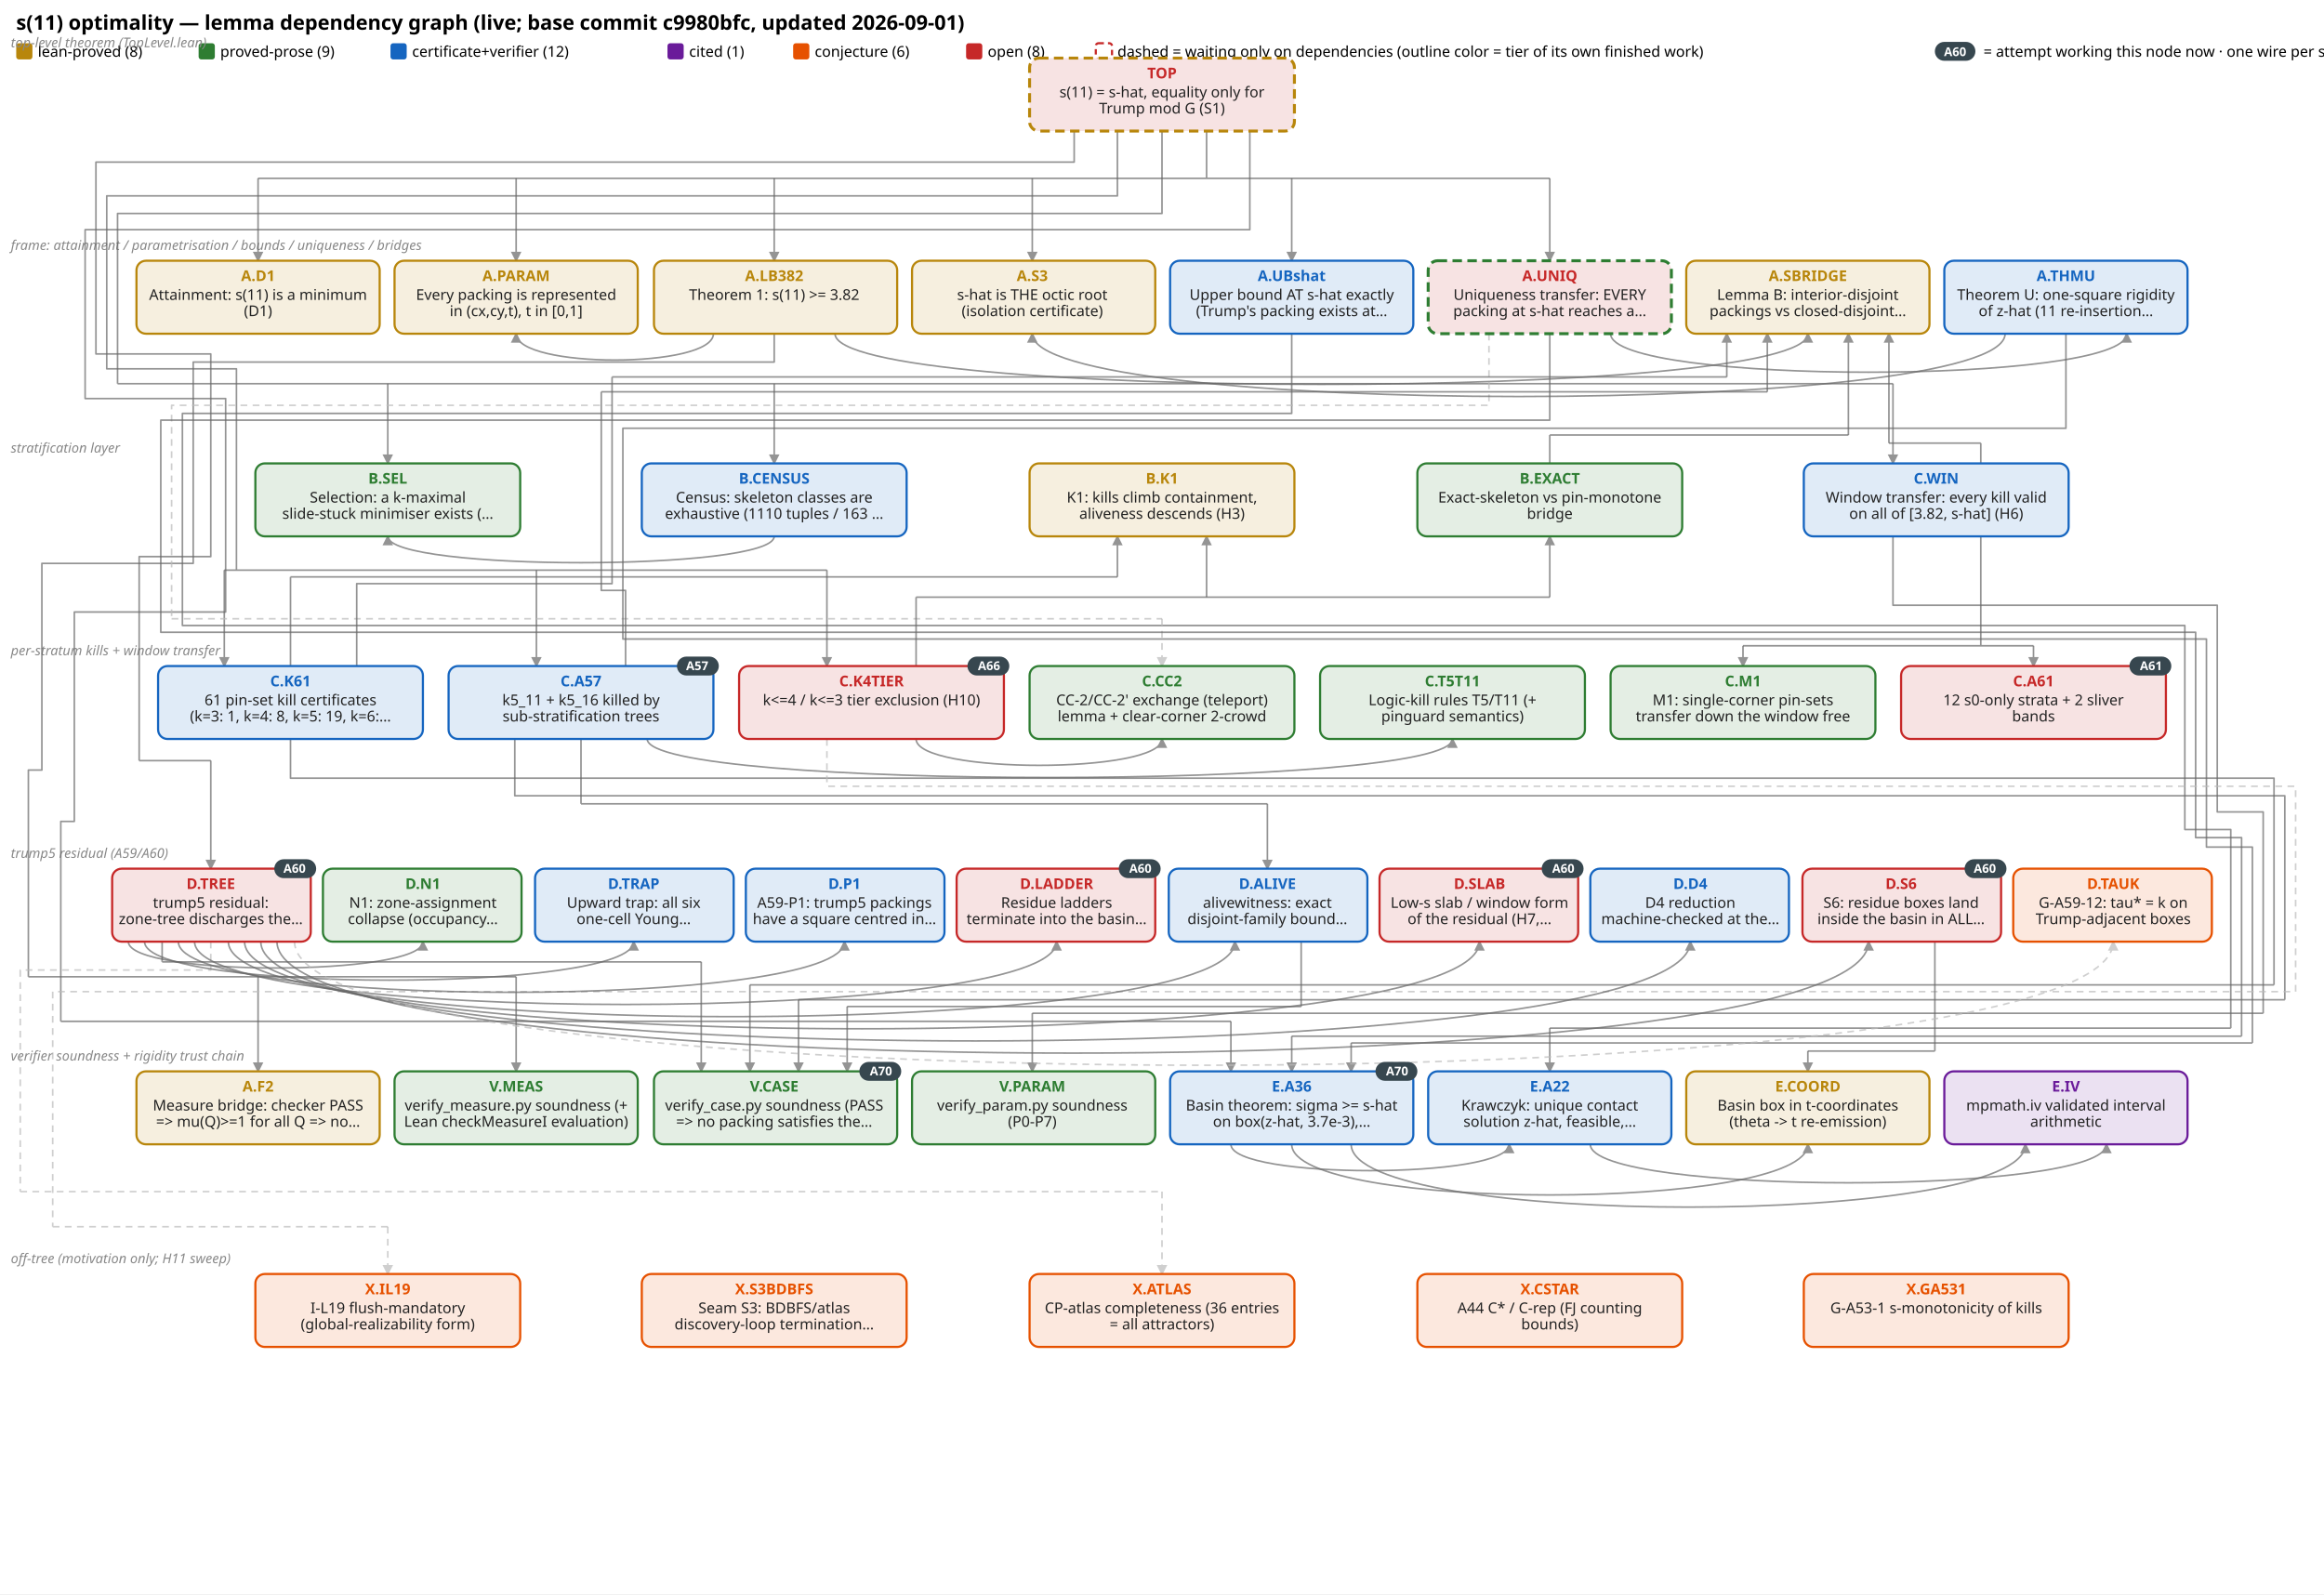
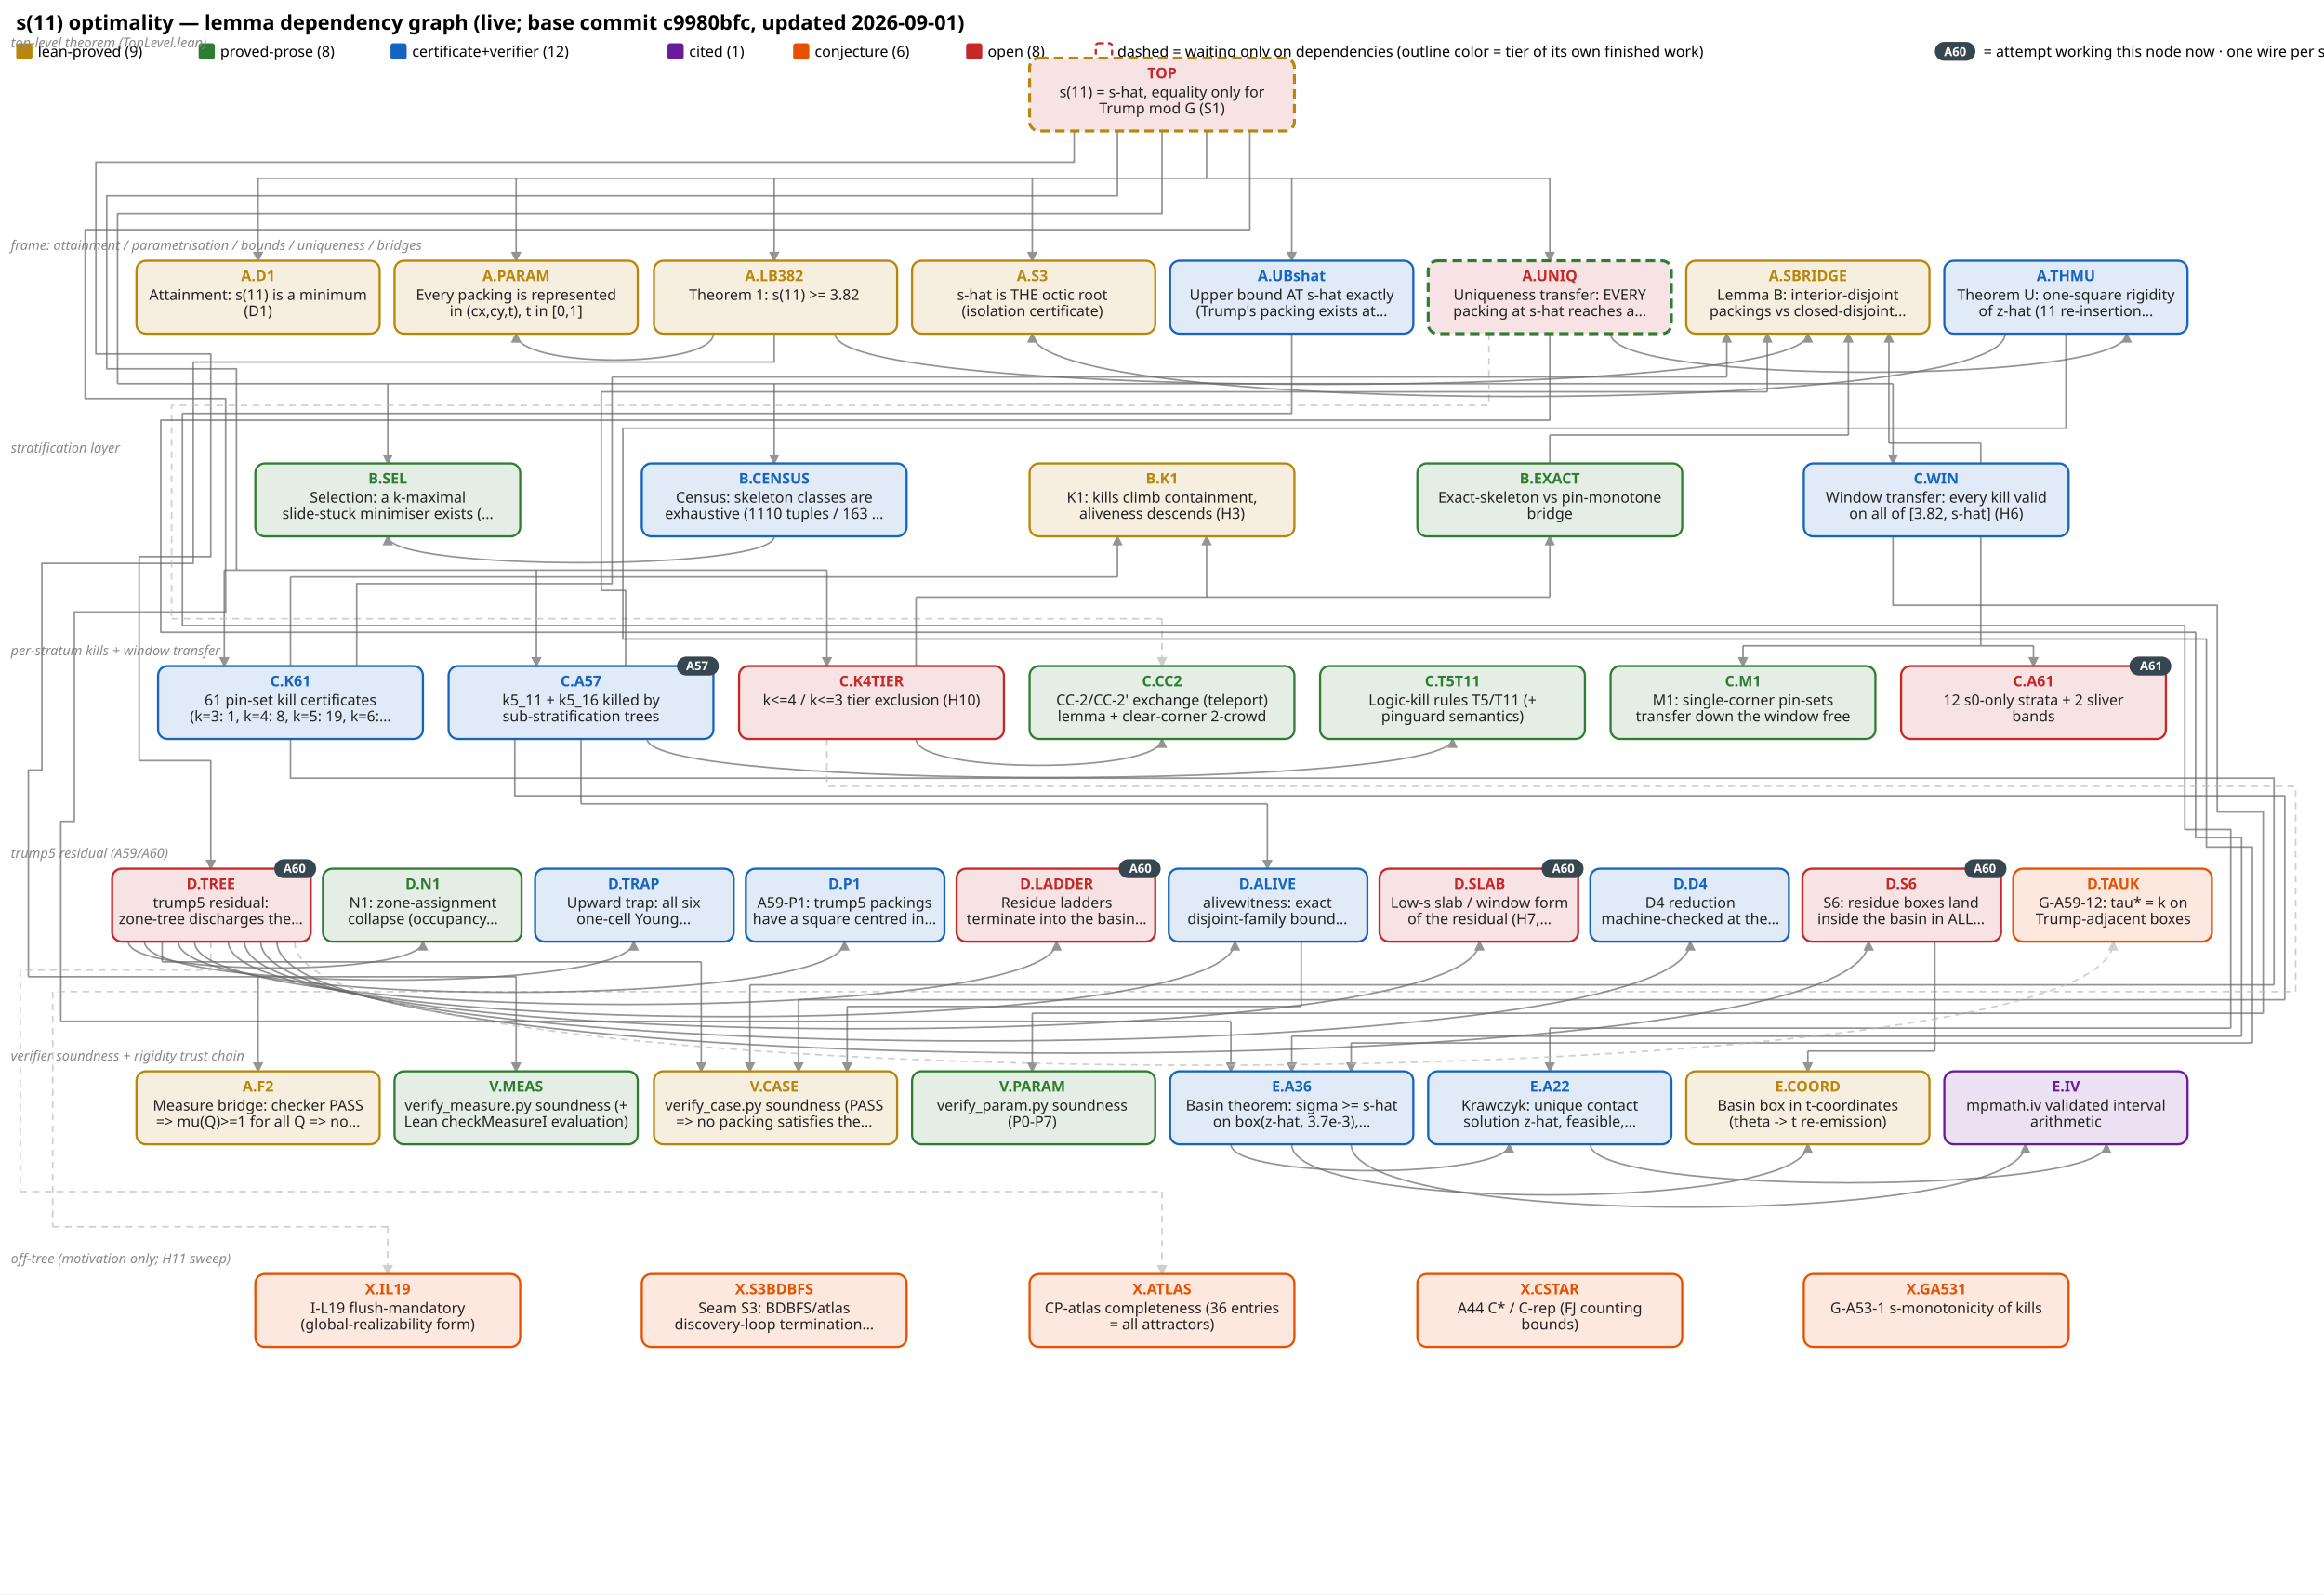
<svg xmlns="http://www.w3.org/2000/svg" width="1720" height="1180" font-family="Segoe UI, sans-serif" font-size="11">
  <defs>
    <marker id="arr" viewBox="0 0 10 10" refX="8.5" refY="5" markerWidth="6.5" markerHeight="6.5" orient="auto-start-reverse">
      <path d="M0,0 L10,5 L0,10 z" fill="#666" />
    </marker>
    <marker id="arrm" viewBox="0 0 10 10" refX="8.5" refY="5" markerWidth="6.5" markerHeight="6.5" orient="auto-start-reverse">
      <path d="M0,0 L10,5 L0,10 z" fill="#bbb" />
    </marker>
  </defs>
  <rect width="1720" height="1180" fill="white" />
  <text x="12" y="22" font-size="15" font-weight="bold">s(11) optimality — lemma dependency graph (live; base commit c9980bfc, updated 2026-09-01)</text>
  <rect x="12" y="32" width="12" height="12" fill="#b8860b" rx="2" />
-   <text x="28" y="42">lean-proved (8)</text>
+   <text x="28" y="42">lean-proved (9)</text>
  <rect x="147" y="32" width="12" height="12" fill="#2e7d32" rx="2" />
-   <text x="163" y="42">proved-prose (9)</text>
+   <text x="163" y="42">proved-prose (8)</text>
  <rect x="289" y="32" width="12" height="12" fill="#1565c0" rx="2" />
  <text x="305" y="42">certificate+verifier (12)</text>
  <rect x="494" y="32" width="12" height="12" fill="#6a1b9a" rx="2" />
  <text x="510" y="42">cited (1)</text>
  <rect x="587" y="32" width="12" height="12" fill="#e65100" rx="2" />
  <text x="603" y="42">conjecture (6)</text>
  <rect x="715" y="32" width="12" height="12" fill="#c62828" rx="2" />
  <text x="731" y="42">open (8)</text>
  <rect x="811" y="32" width="12" height="12" fill="none" stroke="#c62828" stroke-width="1.6" stroke-dasharray="4,3" rx="2" />
  <text x="827" y="42">dashed = waiting only on dependencies (outline color = tier of its own finished work)</text>
  <rect x="1432" y="31" width="30" height="14" rx="7" fill="#37474f" />
  <text x="1447" y="41.5" text-anchor="middle" fill="white" font-size="9" font-weight="bold">A60</text>
  <text x="1468" y="42">= attempt working this node now · one wire per source→row · hover for details</text>
  <text x="8" y="35.0" font-size="10" fill="#888" font-style="italic">top-level theorem (TopLevel.lean)</text>
  <text x="8" y="185.0" font-size="10" fill="#888" font-style="italic">frame: attainment / parametrisation / bounds / uniqueness / bridges</text>
  <text x="8" y="335.0" font-size="10" fill="#888" font-style="italic">stratification layer</text>
  <text x="8" y="485.0" font-size="10" fill="#888" font-style="italic">per-stratum kills + window transfer</text>
  <text x="8" y="635.0" font-size="10" fill="#888" font-style="italic">trump5 residual (A59/A60)</text>
  <text x="8" y="785.0" font-size="10" fill="#888" font-style="italic">verifier soundness + rigidity trust chain</text>
  <text x="8" y="935.0" font-size="10" fill="#888" font-style="italic">off-tree (motivation only; H11 sweep)</text>
  <g>
    <path d="M 893 97 L 893 132 M 191 132 L 1147 132" fill="none" stroke="#666" stroke-width="1.2" opacity="0.7" stroke-linejoin="round" />
    <path d="M 191 132 L 191 193" fill="none" stroke="#666" stroke-width="1.2" opacity="0.7" marker-end="url(#arr)" />
    <path d="M 382 132 L 382 193" fill="none" stroke="#666" stroke-width="1.2" opacity="0.7" marker-end="url(#arr)" />
    <path d="M 573 132 L 573 193" fill="none" stroke="#666" stroke-width="1.2" opacity="0.7" marker-end="url(#arr)" />
    <path d="M 764 132 L 764 193" fill="none" stroke="#666" stroke-width="1.2" opacity="0.7" marker-end="url(#arr)" />
    <path d="M 956 132 L 956 193" fill="none" stroke="#666" stroke-width="1.2" opacity="0.7" marker-end="url(#arr)" />
    <path d="M 1147 132 L 1147 193" fill="none" stroke="#666" stroke-width="1.2" opacity="0.7" marker-end="url(#arr)" />
  </g>
  <g>
    <path d="M 860 97 L 860 158 L 87 158 L 87 284 M 87 284 L 1401 284" fill="none" stroke="#666" stroke-width="1.2" opacity="0.7" stroke-linejoin="round" />
    <path d="M 287 284 L 287 343" fill="none" stroke="#666" stroke-width="1.2" opacity="0.7" marker-end="url(#arr)" />
    <path d="M 573 284 L 573 343" fill="none" stroke="#666" stroke-width="1.2" opacity="0.7" marker-end="url(#arr)" />
    <path d="M 1401 284 L 1401 343" fill="none" stroke="#666" stroke-width="1.2" opacity="0.7" marker-end="url(#arr)" />
  </g>
  <g>
    <path d="M 827 97 L 827 145 L 79 145 L 79 273 L 175 273 L 175 422 M 166 422 L 612 422" fill="none" stroke="#666" stroke-width="1.2" opacity="0.7" stroke-linejoin="round" />
    <path d="M 166 422 L 166 493" fill="none" stroke="#666" stroke-width="1.2" opacity="0.7" marker-end="url(#arr)" />
    <path d="M 397 422 L 397 493" fill="none" stroke="#666" stroke-width="1.2" opacity="0.7" marker-end="url(#arr)" />
    <path d="M 612 422 L 612 493" fill="none" stroke="#666" stroke-width="1.2" opacity="0.7" marker-end="url(#arr)" />
  </g>
  <g>
    <path d="M 795 97 L 795 120 L 71 120 L 71 262 L 156 262 L 156 412 L 103 412 L 103 563 M 103 563 L 156 563" fill="none" stroke="#666" stroke-width="1.2" opacity="0.7" stroke-linejoin="round" />
    <path d="M 156 563 L 156 643" fill="none" stroke="#666" stroke-width="1.2" opacity="0.7" marker-end="url(#arr)" />
  </g>
  <g>
    <path d="M 925 97 L 925 170 L 63 170 L 63 295 L 167 295 L 167 453 L 55 453 L 55 608 L 45 608 L 45 756 M 45 756 L 911 756" fill="none" stroke="#666" stroke-width="1.2" opacity="0.7" stroke-linejoin="round" />
    <path d="M 911 756 L 911 793" fill="none" stroke="#666" stroke-width="1.2" opacity="0.7" marker-end="url(#arr)" />
  </g>
  <g>
    <path d="M 573 247 L 573 268 L 143 268 L 143 417 L 31 417 L 31 570 L 21 570 L 21 723 M 21 723 L 382 723" fill="none" stroke="#666" stroke-width="1.2" opacity="0.7" stroke-linejoin="round" />
    <path d="M 191 723 L 191 793" fill="none" stroke="#666" stroke-width="1.2" opacity="0.7" marker-end="url(#arr)" />
    <path d="M 382 723 L 382 793" fill="none" stroke="#666" stroke-width="1.2" opacity="0.7" marker-end="url(#arr)" />
  </g>
  <g>
    <path d="M 956 247 L 956 306 L 135 306 L 135 463 L 1617 463 L 1617 614 L 1651 614 L 1651 761 M 1147 761 L 1651 761" fill="none" stroke="#666" stroke-width="1.2" opacity="0.7" stroke-linejoin="round" />
    <path d="M 1147 761 L 1147 793" fill="none" stroke="#666" stroke-width="1.2" opacity="0.7" marker-end="url(#arr)" />
  </g>
  <g>
    <path d="M 1102 247 L 1102 300 L 127 300 L 127 458 M 127 458 L 860 458" fill="none" stroke="#bbb" stroke-width="1.2" stroke-dasharray="5,4" opacity="0.7" stroke-linejoin="round" />
    <path d="M 860 458 L 860 493" fill="none" stroke="#bbb" stroke-width="1.2" stroke-dasharray="5,4" opacity="0.7" marker-end="url(#arrm)" />
  </g>
  <g>
    <path d="M 1147 247 L 1147 311 L 119 311 L 119 468 L 1625 468 L 1625 620 L 1659 620 L 1659 767 M 956 767 L 1659 767" fill="none" stroke="#666" stroke-width="1.2" opacity="0.7" stroke-linejoin="round" />
    <path d="M 956 767 L 956 793" fill="none" stroke="#666" stroke-width="1.2" opacity="0.7" marker-end="url(#arr)" />
  </g>
  <g>
    <path d="M 1529 247 L 1529 317 L 461 317 L 461 473 L 1633 473 L 1633 627 L 1667 627 L 1667 772 M 1000 772 L 1667 772" fill="none" stroke="#666" stroke-width="1.2" opacity="0.7" stroke-linejoin="round" />
    <path d="M 1000 772 L 1000 793" fill="none" stroke="#666" stroke-width="1.2" opacity="0.7" marker-end="url(#arr)" />
  </g>
  <g>
    <path d="M 1147 343 L 1147 322 M 1147 322 L 1368 322" fill="none" stroke="#666" stroke-width="1.2" opacity="0.7" stroke-linejoin="round" />
    <path d="M 1368 322 L 1368 247" fill="none" stroke="#666" stroke-width="1.2" opacity="0.7" marker-end="url(#arr)" />
  </g>
  <g>
    <path d="M 1466 397 L 1466 478 M 1290 478 L 1505 478" fill="none" stroke="#666" stroke-width="1.2" opacity="0.7" stroke-linejoin="round" />
    <path d="M 1290 478 L 1290 493" fill="none" stroke="#666" stroke-width="1.2" opacity="0.7" marker-end="url(#arr)" />
    <path d="M 1505 478 L 1505 493" fill="none" stroke="#666" stroke-width="1.2" opacity="0.7" marker-end="url(#arr)" />
  </g>
  <g>
    <path d="M 1401 397 L 1401 448 L 1641 448 L 1641 601 L 1675 601 L 1675 750 M 764 750 L 1675 750" fill="none" stroke="#666" stroke-width="1.2" opacity="0.7" stroke-linejoin="round" />
    <path d="M 764 750 L 764 793" fill="none" stroke="#666" stroke-width="1.2" opacity="0.7" marker-end="url(#arr)" />
  </g>
  <g>
    <path d="M 1466 343 L 1466 328 M 1398 328 L 1466 328" fill="none" stroke="#666" stroke-width="1.2" opacity="0.7" stroke-linejoin="round" />
    <path d="M 1398 328 L 1398 247" fill="none" stroke="#666" stroke-width="1.2" opacity="0.7" marker-end="url(#arr)" />
  </g>
  <g>
    <path d="M 215 547 L 215 576 L 1683 576 L 1683 729 M 555 729 L 1683 729" fill="none" stroke="#666" stroke-width="1.2" opacity="0.7" stroke-linejoin="round" />
    <path d="M 555 729 L 555 793" fill="none" stroke="#666" stroke-width="1.2" opacity="0.7" marker-end="url(#arr)" />
  </g>
  <g>
    <path d="M 215 493 L 215 427 M 215 427 L 827 427" fill="none" stroke="#666" stroke-width="1.2" opacity="0.7" stroke-linejoin="round" />
    <path d="M 827 427 L 827 397" fill="none" stroke="#666" stroke-width="1.2" opacity="0.7" marker-end="url(#arr)" />
  </g>
  <g>
    <path d="M 264 493 L 264 432 L 453 432 L 453 279 M 453 279 L 1278 279" fill="none" stroke="#666" stroke-width="1.2" opacity="0.7" stroke-linejoin="round" />
    <path d="M 1278 279 L 1278 247" fill="none" stroke="#666" stroke-width="1.2" opacity="0.7" marker-end="url(#arr)" />
  </g>
  <g>
    <path d="M 381 547 L 381 589 L 1691 589 L 1691 740 M 591 740 L 1691 740" fill="none" stroke="#666" stroke-width="1.2" opacity="0.7" stroke-linejoin="round" />
    <path d="M 591 740 L 591 793" fill="none" stroke="#666" stroke-width="1.2" opacity="0.7" marker-end="url(#arr)" />
  </g>
  <g>
    <path d="M 430 547 L 430 595 M 430 595 L 938 595" fill="none" stroke="#666" stroke-width="1.2" opacity="0.7" stroke-linejoin="round" />
    <path d="M 938 595 L 938 643" fill="none" stroke="#666" stroke-width="1.2" opacity="0.7" marker-end="url(#arr)" />
  </g>
  <g>
    <path d="M 463 493 L 463 437 L 445 437 L 445 290 M 445 290 L 1308 290" fill="none" stroke="#666" stroke-width="1.2" opacity="0.7" stroke-linejoin="round" />
    <path d="M 1308 290 L 1308 247" fill="none" stroke="#666" stroke-width="1.2" opacity="0.7" marker-end="url(#arr)" />
  </g>
  <g>
    <path d="M 678 493 L 678 442 M 678 442 L 1147 442" fill="none" stroke="#666" stroke-width="1.2" opacity="0.7" stroke-linejoin="round" />
    <path d="M 893 442 L 893 397" fill="none" stroke="#666" stroke-width="1.2" opacity="0.7" marker-end="url(#arr)" />
    <path d="M 1147 442 L 1147 397" fill="none" stroke="#666" stroke-width="1.2" opacity="0.7" marker-end="url(#arr)" />
  </g>
  <g>
    <path d="M 612 547 L 612 582 L 1699 582 L 1699 734 L 39 734 L 39 908 M 39 908 L 287 908" fill="none" stroke="#bbb" stroke-width="1.2" stroke-dasharray="5,4" opacity="0.7" stroke-linejoin="round" />
    <path d="M 287 908 L 287 943" fill="none" stroke="#bbb" stroke-width="1.2" stroke-dasharray="5,4" opacity="0.7" marker-end="url(#arrm)" />
  </g>
  <g>
    <path d="M 120 697 L 120 712 M 120 712 L 519 712" fill="none" stroke="#666" stroke-width="1.2" opacity="0.7" stroke-linejoin="round" />
    <path d="M 519 712 L 519 793" fill="none" stroke="#666" stroke-width="1.2" opacity="0.7" marker-end="url(#arr)" />
  </g>
  <g>
    <path d="M 156 697 L 156 718 L 15 718 L 15 882 M 15 882 L 860 882" fill="none" stroke="#bbb" stroke-width="1.2" stroke-dasharray="5,4" opacity="0.7" stroke-linejoin="round" />
    <path d="M 860 882 L 860 943" fill="none" stroke="#bbb" stroke-width="1.2" stroke-dasharray="5,4" opacity="0.7" marker-end="url(#arrm)" />
  </g>
  <g>
    <path d="M 963 697 L 963 745 M 627 745 L 963 745" fill="none" stroke="#666" stroke-width="1.2" opacity="0.7" stroke-linejoin="round" />
    <path d="M 627 745 L 627 793" fill="none" stroke="#666" stroke-width="1.2" opacity="0.7" marker-end="url(#arr)" />
  </g>
  <g>
    <path d="M 1432 697 L 1432 778 M 1338 778 L 1432 778" fill="none" stroke="#666" stroke-width="1.2" opacity="0.7" stroke-linejoin="round" />
    <path d="M 1338 778 L 1338 793" fill="none" stroke="#666" stroke-width="1.2" opacity="0.7" marker-end="url(#arr)" />
  </g>
  <g>
    <path d="M 528 247 C 528 273 382 273 382 247" fill="none" stroke="#666" stroke-width="1.2" opacity="0.7" marker-end="url(#arr)" />
  </g>
  <g>
    <path d="M 573 397 C 573 423 287 423 287 397" fill="none" stroke="#666" stroke-width="1.2" opacity="0.7" marker-end="url(#arr)" />
  </g>
  <g>
    <path d="M 479 547 C 479 585 1075 585 1075 547" fill="none" stroke="#666" stroke-width="1.2" opacity="0.7" marker-end="url(#arr)" />
  </g>
  <g>
    <path d="M 678 547 C 678 573 860 573 860 547" fill="none" stroke="#666" stroke-width="1.2" opacity="0.7" marker-end="url(#arr)" />
  </g>
  <g>
    <path d="M 95 697 C 95 723 313 723 313 697" fill="none" stroke="#666" stroke-width="1.2" opacity="0.7" marker-end="url(#arr)" />
  </g>
  <g>
    <path d="M 107 697 C 107 735 469 735 469 697" fill="none" stroke="#666" stroke-width="1.2" opacity="0.7" marker-end="url(#arr)" />
  </g>
  <g>
    <path d="M 132 697 C 132 747 625 747 625 697" fill="none" stroke="#666" stroke-width="1.2" opacity="0.7" marker-end="url(#arr)" />
  </g>
  <g>
    <path d="M 144 697 C 144 759 782 759 782 697" fill="none" stroke="#666" stroke-width="1.2" opacity="0.7" marker-end="url(#arr)" />
  </g>
  <g>
    <path d="M 169 697 C 169 771 914 771 914 697" fill="none" stroke="#666" stroke-width="1.2" opacity="0.7" marker-end="url(#arr)" />
  </g>
  <g>
    <path d="M 181 697 C 181 783 1095 783 1095 697" fill="none" stroke="#666" stroke-width="1.2" opacity="0.7" marker-end="url(#arr)" />
  </g>
  <g>
    <path d="M 193 697 C 193 795 1251 795 1251 697" fill="none" stroke="#666" stroke-width="1.2" opacity="0.7" marker-end="url(#arr)" />
  </g>
  <g>
    <path d="M 205 697 C 205 807 1383 807 1383 697" fill="none" stroke="#666" stroke-width="1.2" opacity="0.7" marker-end="url(#arr)" />
  </g>
  <g>
    <path d="M 218 697 C 218 819 1564 819 1564 697" fill="none" stroke="#bbb" stroke-width="1.2" stroke-dasharray="5,4" opacity="0.7" marker-end="url(#arrm)" />
  </g>
  <g>
    <path d="M 911 847 C 911 873 1117 873 1117 847" fill="none" stroke="#666" stroke-width="1.2" opacity="0.7" marker-end="url(#arr)" />
  </g>
  <g>
    <path d="M 1000 847 C 1000 909 1499 909 1499 847" fill="none" stroke="#666" stroke-width="1.2" opacity="0.7" marker-end="url(#arr)" />
  </g>
  <g>
    <path d="M 956 847 C 956 897 1338 897 1338 847" fill="none" stroke="#666" stroke-width="1.2" opacity="0.7" marker-end="url(#arr)" />
  </g>
  <g>
    <path d="M 1177 847 C 1177 885 1559 885 1559 847" fill="none" stroke="#666" stroke-width="1.2" opacity="0.7" marker-end="url(#arr)" />
  </g>
  <g>
    <path d="M 618 247 C 618 297 1338 297 1338 247" fill="none" stroke="#666" stroke-width="1.2" opacity="0.7" marker-end="url(#arr)" />
  </g>
  <g>
    <path d="M 1192 247 C 1192 285 1574 285 1574 247" fill="none" stroke="#666" stroke-width="1.2" opacity="0.7" marker-end="url(#arr)" />
  </g>
  <g>
    <path d="M 1484 247 C 1484 309 764 309 764 247" fill="none" stroke="#666" stroke-width="1.2" opacity="0.7" marker-end="url(#arr)" />
  </g>
  <g>
    <rect x="762" y="43" width="196" height="54" rx="7" fill="white" />
    <rect x="762" y="43" width="196" height="54" rx="7" fill="#c62828" fill-opacity="0.13" stroke="#b8860b" stroke-width="2.2" stroke-dasharray="7,4" />
    <text x="860" y="58" text-anchor="middle" font-weight="bold" fill="#c62828">TOP</text>
    <text x="860" y="72" text-anchor="middle" fill="#222">s(11) = s-hat, equality only for</text>
    <text x="860" y="84" text-anchor="middle" fill="#222">Trump mod G (S1)</text>
  </g>
  <g>
    <rect x="101" y="193" width="180" height="54" rx="7" fill="white" />
    <rect x="101" y="193" width="180" height="54" rx="7" fill="#b8860b" fill-opacity="0.13" stroke="#b8860b" stroke-width="1.6" />
    <text x="191" y="208" text-anchor="middle" font-weight="bold" fill="#b8860b">A.D1</text>
    <text x="191" y="222" text-anchor="middle" fill="#222">Attainment: s(11) is a minimum</text>
    <text x="191" y="234" text-anchor="middle" fill="#222">(D1)</text>
  </g>
  <g>
    <rect x="292" y="193" width="180" height="54" rx="7" fill="white" />
    <rect x="292" y="193" width="180" height="54" rx="7" fill="#b8860b" fill-opacity="0.13" stroke="#b8860b" stroke-width="1.6" />
    <text x="382" y="208" text-anchor="middle" font-weight="bold" fill="#b8860b">A.PARAM</text>
    <text x="382" y="222" text-anchor="middle" fill="#222">Every packing is represented</text>
    <text x="382" y="234" text-anchor="middle" fill="#222">in (cx,cy,t), t in [0,1]</text>
  </g>
  <g>
    <rect x="484" y="193" width="180" height="54" rx="7" fill="white" />
    <rect x="484" y="193" width="180" height="54" rx="7" fill="#b8860b" fill-opacity="0.13" stroke="#b8860b" stroke-width="1.6" />
    <text x="573" y="208" text-anchor="middle" font-weight="bold" fill="#b8860b">A.LB382</text>
    <text x="573" y="222" text-anchor="middle" fill="#222">Theorem 1: s(11) &gt;= 3.82</text>
  </g>
  <g>
    <rect x="675" y="193" width="180" height="54" rx="7" fill="white" />
    <rect x="675" y="193" width="180" height="54" rx="7" fill="#b8860b" fill-opacity="0.13" stroke="#b8860b" stroke-width="1.6" />
    <text x="764" y="208" text-anchor="middle" font-weight="bold" fill="#b8860b">A.S3</text>
    <text x="764" y="222" text-anchor="middle" fill="#222">s-hat is THE octic root</text>
    <text x="764" y="234" text-anchor="middle" fill="#222">(isolation certificate)</text>
  </g>
  <g>
    <rect x="866" y="193" width="180" height="54" rx="7" fill="white" />
    <rect x="866" y="193" width="180" height="54" rx="7" fill="#1565c0" fill-opacity="0.13" stroke="#1565c0" stroke-width="1.6" />
    <text x="956" y="208" text-anchor="middle" font-weight="bold" fill="#1565c0">A.UBshat</text>
    <text x="956" y="222" text-anchor="middle" fill="#222">Upper bound AT s-hat exactly</text>
    <text x="956" y="234" text-anchor="middle" fill="#222">(Trump's packing exists at…</text>
  </g>
  <g>
    <rect x="1057" y="193" width="180" height="54" rx="7" fill="white" />
    <rect x="1057" y="193" width="180" height="54" rx="7" fill="#c62828" fill-opacity="0.13" stroke="#2e7d32" stroke-width="2.2" stroke-dasharray="7,4" />
    <text x="1147" y="208" text-anchor="middle" font-weight="bold" fill="#c62828">A.UNIQ</text>
    <text x="1147" y="222" text-anchor="middle" fill="#222">Uniqueness transfer: EVERY</text>
    <text x="1147" y="234" text-anchor="middle" fill="#222">packing at s-hat reaches a…</text>
  </g>
  <g>
    <rect x="1248" y="193" width="180" height="54" rx="7" fill="white" />
    <rect x="1248" y="193" width="180" height="54" rx="7" fill="#b8860b" fill-opacity="0.13" stroke="#b8860b" stroke-width="1.6" />
    <text x="1338" y="208" text-anchor="middle" font-weight="bold" fill="#b8860b">A.SBRIDGE</text>
    <text x="1338" y="222" text-anchor="middle" fill="#222">Lemma B: interior-disjoint</text>
    <text x="1338" y="234" text-anchor="middle" fill="#222">packings vs closed-disjoint…</text>
  </g>
  <g>
    <rect x="1439" y="193" width="180" height="54" rx="7" fill="white" />
    <rect x="1439" y="193" width="180" height="54" rx="7" fill="#1565c0" fill-opacity="0.13" stroke="#1565c0" stroke-width="1.6" />
    <text x="1529" y="208" text-anchor="middle" font-weight="bold" fill="#1565c0">A.THMU</text>
    <text x="1529" y="222" text-anchor="middle" fill="#222">Theorem U: one-square rigidity</text>
    <text x="1529" y="234" text-anchor="middle" fill="#222">of z-hat (11 re-insertion…</text>
  </g>
  <g>
    <rect x="189" y="343" width="196" height="54" rx="7" fill="white" />
    <rect x="189" y="343" width="196" height="54" rx="7" fill="#2e7d32" fill-opacity="0.13" stroke="#2e7d32" stroke-width="1.6" />
    <text x="287" y="358" text-anchor="middle" font-weight="bold" fill="#2e7d32">B.SEL</text>
    <text x="287" y="372" text-anchor="middle" fill="#222">Selection: a k-maximal</text>
    <text x="287" y="384" text-anchor="middle" fill="#222">slide-stuck minimiser exists (…</text>
  </g>
  <g>
    <rect x="475" y="343" width="196" height="54" rx="7" fill="white" />
    <rect x="475" y="343" width="196" height="54" rx="7" fill="#1565c0" fill-opacity="0.13" stroke="#1565c0" stroke-width="1.6" />
    <text x="573" y="358" text-anchor="middle" font-weight="bold" fill="#1565c0">B.CENSUS</text>
    <text x="573" y="372" text-anchor="middle" fill="#222">Census: skeleton classes are</text>
    <text x="573" y="384" text-anchor="middle" fill="#222">exhaustive (1110 tuples / 163 …</text>
  </g>
  <g>
    <rect x="762" y="343" width="196" height="54" rx="7" fill="white" />
    <rect x="762" y="343" width="196" height="54" rx="7" fill="#b8860b" fill-opacity="0.13" stroke="#b8860b" stroke-width="1.6" />
    <text x="860" y="358" text-anchor="middle" font-weight="bold" fill="#b8860b">B.K1</text>
    <text x="860" y="372" text-anchor="middle" fill="#222">K1: kills climb containment,</text>
    <text x="860" y="384" text-anchor="middle" fill="#222">aliveness descends (H3)</text>
  </g>
  <g>
    <rect x="1049" y="343" width="196" height="54" rx="7" fill="white" />
    <rect x="1049" y="343" width="196" height="54" rx="7" fill="#2e7d32" fill-opacity="0.13" stroke="#2e7d32" stroke-width="1.6" />
    <text x="1147" y="358" text-anchor="middle" font-weight="bold" fill="#2e7d32">B.EXACT</text>
    <text x="1147" y="372" text-anchor="middle" fill="#222">Exact-skeleton vs pin-monotone</text>
    <text x="1147" y="384" text-anchor="middle" fill="#222">bridge</text>
  </g>
  <g>
    <rect x="1335" y="343" width="196" height="54" rx="7" fill="white" />
    <rect x="1335" y="343" width="196" height="54" rx="7" fill="#1565c0" fill-opacity="0.13" stroke="#1565c0" stroke-width="1.6" />
    <text x="1433" y="358" text-anchor="middle" font-weight="bold" fill="#1565c0">C.WIN</text>
    <text x="1433" y="372" text-anchor="middle" fill="#222">Window transfer: every kill valid</text>
    <text x="1433" y="384" text-anchor="middle" fill="#222">on all of [3.82, s-hat] (H6)</text>
  </g>
  <g>
    <rect x="117" y="493" width="196" height="54" rx="7" fill="white" />
    <rect x="117" y="493" width="196" height="54" rx="7" fill="#1565c0" fill-opacity="0.13" stroke="#1565c0" stroke-width="1.6" />
    <text x="215" y="508" text-anchor="middle" font-weight="bold" fill="#1565c0">C.K61</text>
    <text x="215" y="522" text-anchor="middle" fill="#222">61 pin-set kill certificates</text>
    <text x="215" y="534" text-anchor="middle" fill="#222">(k=3: 1, k=4: 8, k=5: 19, k=6:…</text>
  </g>
  <g>
    <rect x="332" y="493" width="196" height="54" rx="7" fill="white" />
    <rect x="332" y="493" width="196" height="54" rx="7" fill="#1565c0" fill-opacity="0.13" stroke="#1565c0" stroke-width="1.6" />
    <text x="430" y="508" text-anchor="middle" font-weight="bold" fill="#1565c0">C.A57</text>
    <text x="430" y="522" text-anchor="middle" fill="#222">k5_11 + k5_16 killed by</text>
    <text x="430" y="534" text-anchor="middle" fill="#222">sub-stratification trees</text>
    <rect x="501" y="486" width="31" height="14" rx="7" fill="#37474f" />
    <text x="516" y="496" text-anchor="middle" fill="white" font-size="9" font-weight="bold">A57</text>
  </g>
  <g>
    <rect x="547" y="493" width="196" height="54" rx="7" fill="white" />
    <rect x="547" y="493" width="196" height="54" rx="7" fill="#c62828" fill-opacity="0.13" stroke="#c62828" stroke-width="1.6" />
    <text x="645" y="508" text-anchor="middle" font-weight="bold" fill="#c62828">C.K4TIER</text>
    <text x="645" y="522" text-anchor="middle" fill="#222">k&lt;=4 / k&lt;=3 tier exclusion (H10)</text>
-     <rect x="716" y="486" width="31" height="14" rx="7" fill="#37474f" />
-     <text x="732" y="496" text-anchor="middle" fill="white" font-size="9" font-weight="bold">A66</text>
  </g>
  <g>
    <rect x="762" y="493" width="196" height="54" rx="7" fill="white" />
    <rect x="762" y="493" width="196" height="54" rx="7" fill="#2e7d32" fill-opacity="0.13" stroke="#2e7d32" stroke-width="1.6" />
    <text x="860" y="508" text-anchor="middle" font-weight="bold" fill="#2e7d32">C.CC2</text>
    <text x="860" y="522" text-anchor="middle" fill="#222">CC-2/CC-2' exchange (teleport)</text>
    <text x="860" y="534" text-anchor="middle" fill="#222">lemma + clear-corner 2-crowd</text>
  </g>
  <g>
    <rect x="977" y="493" width="196" height="54" rx="7" fill="white" />
    <rect x="977" y="493" width="196" height="54" rx="7" fill="#2e7d32" fill-opacity="0.13" stroke="#2e7d32" stroke-width="1.6" />
    <text x="1075" y="508" text-anchor="middle" font-weight="bold" fill="#2e7d32">C.T5T11</text>
    <text x="1075" y="522" text-anchor="middle" fill="#222">Logic-kill rules T5/T11 (+</text>
    <text x="1075" y="534" text-anchor="middle" fill="#222">pinguard semantics)</text>
  </g>
  <g>
    <rect x="1192" y="493" width="196" height="54" rx="7" fill="white" />
    <rect x="1192" y="493" width="196" height="54" rx="7" fill="#2e7d32" fill-opacity="0.13" stroke="#2e7d32" stroke-width="1.6" />
    <text x="1290" y="508" text-anchor="middle" font-weight="bold" fill="#2e7d32">C.M1</text>
    <text x="1290" y="522" text-anchor="middle" fill="#222">M1: single-corner pin-sets</text>
    <text x="1290" y="534" text-anchor="middle" fill="#222">transfer down the window free</text>
  </g>
  <g>
    <rect x="1407" y="493" width="196" height="54" rx="7" fill="white" />
    <rect x="1407" y="493" width="196" height="54" rx="7" fill="#c62828" fill-opacity="0.13" stroke="#c62828" stroke-width="1.6" />
    <text x="1505" y="508" text-anchor="middle" font-weight="bold" fill="#c62828">C.A61</text>
    <text x="1505" y="522" text-anchor="middle" fill="#222">12 s0-only strata + 2 sliver</text>
    <text x="1505" y="534" text-anchor="middle" fill="#222">bands</text>
    <rect x="1576" y="486" width="31" height="14" rx="7" fill="#37474f" />
    <text x="1592" y="496" text-anchor="middle" fill="white" font-size="9" font-weight="bold">A61</text>
  </g>
  <g>
    <rect x="83" y="643" width="147" height="54" rx="7" fill="white" />
    <rect x="83" y="643" width="147" height="54" rx="7" fill="#c62828" fill-opacity="0.13" stroke="#c62828" stroke-width="1.6" />
    <text x="156" y="658" text-anchor="middle" font-weight="bold" fill="#c62828">D.TREE</text>
    <text x="156" y="672" text-anchor="middle" fill="#222">trump5 residual:</text>
    <text x="156" y="684" text-anchor="middle" fill="#222">zone-tree discharges the…</text>
    <rect x="203" y="636" width="31" height="14" rx="7" fill="#37474f" />
    <text x="218" y="646" text-anchor="middle" fill="white" font-size="9" font-weight="bold">A60</text>
  </g>
  <g>
    <rect x="239" y="643" width="147" height="54" rx="7" fill="white" />
    <rect x="239" y="643" width="147" height="54" rx="7" fill="#2e7d32" fill-opacity="0.13" stroke="#2e7d32" stroke-width="1.6" />
    <text x="313" y="658" text-anchor="middle" font-weight="bold" fill="#2e7d32">D.N1</text>
    <text x="313" y="672" text-anchor="middle" fill="#222">N1: zone-assignment</text>
    <text x="313" y="684" text-anchor="middle" fill="#222">collapse (occupancy…</text>
  </g>
  <g>
    <rect x="396" y="643" width="147" height="54" rx="7" fill="white" />
    <rect x="396" y="643" width="147" height="54" rx="7" fill="#1565c0" fill-opacity="0.13" stroke="#1565c0" stroke-width="1.6" />
    <text x="469" y="658" text-anchor="middle" font-weight="bold" fill="#1565c0">D.TRAP</text>
    <text x="469" y="672" text-anchor="middle" fill="#222">Upward trap: all six</text>
    <text x="469" y="684" text-anchor="middle" fill="#222">one-cell Young…</text>
  </g>
  <g>
    <rect x="552" y="643" width="147" height="54" rx="7" fill="white" />
    <rect x="552" y="643" width="147" height="54" rx="7" fill="#1565c0" fill-opacity="0.13" stroke="#1565c0" stroke-width="1.6" />
    <text x="625" y="658" text-anchor="middle" font-weight="bold" fill="#1565c0">D.P1</text>
    <text x="625" y="672" text-anchor="middle" fill="#222">A59-P1: trump5 packings</text>
    <text x="625" y="684" text-anchor="middle" fill="#222">have a square centred in…</text>
  </g>
  <g>
    <rect x="708" y="643" width="147" height="54" rx="7" fill="white" />
    <rect x="708" y="643" width="147" height="54" rx="7" fill="#c62828" fill-opacity="0.13" stroke="#c62828" stroke-width="1.6" />
    <text x="782" y="658" text-anchor="middle" font-weight="bold" fill="#c62828">D.LADDER</text>
    <text x="782" y="672" text-anchor="middle" fill="#222">Residue ladders</text>
    <text x="782" y="684" text-anchor="middle" fill="#222">terminate into the basin…</text>
    <rect x="828" y="636" width="31" height="14" rx="7" fill="#37474f" />
    <text x="844" y="646" text-anchor="middle" fill="white" font-size="9" font-weight="bold">A60</text>
  </g>
  <g>
    <rect x="865" y="643" width="147" height="54" rx="7" fill="white" />
    <rect x="865" y="643" width="147" height="54" rx="7" fill="#1565c0" fill-opacity="0.13" stroke="#1565c0" stroke-width="1.6" />
    <text x="938" y="658" text-anchor="middle" font-weight="bold" fill="#1565c0">D.ALIVE</text>
    <text x="938" y="672" text-anchor="middle" fill="#222">alivewitness: exact</text>
    <text x="938" y="684" text-anchor="middle" fill="#222">disjoint-family bound…</text>
  </g>
  <g>
    <rect x="1021" y="643" width="147" height="54" rx="7" fill="white" />
    <rect x="1021" y="643" width="147" height="54" rx="7" fill="#c62828" fill-opacity="0.13" stroke="#c62828" stroke-width="1.6" />
    <text x="1095" y="658" text-anchor="middle" font-weight="bold" fill="#c62828">D.SLAB</text>
    <text x="1095" y="672" text-anchor="middle" fill="#222">Low-s slab / window form</text>
    <text x="1095" y="684" text-anchor="middle" fill="#222">of the residual (H7,…</text>
    <rect x="1141" y="636" width="31" height="14" rx="7" fill="#37474f" />
    <text x="1157" y="646" text-anchor="middle" fill="white" font-size="9" font-weight="bold">A60</text>
  </g>
  <g>
    <rect x="1177" y="643" width="147" height="54" rx="7" fill="white" />
    <rect x="1177" y="643" width="147" height="54" rx="7" fill="#1565c0" fill-opacity="0.13" stroke="#1565c0" stroke-width="1.6" />
    <text x="1251" y="658" text-anchor="middle" font-weight="bold" fill="#1565c0">D.D4</text>
    <text x="1251" y="672" text-anchor="middle" fill="#222">D4 reduction</text>
    <text x="1251" y="684" text-anchor="middle" fill="#222">machine-checked at the…</text>
  </g>
  <g>
    <rect x="1334" y="643" width="147" height="54" rx="7" fill="white" />
    <rect x="1334" y="643" width="147" height="54" rx="7" fill="#c62828" fill-opacity="0.13" stroke="#c62828" stroke-width="1.6" />
    <text x="1407" y="658" text-anchor="middle" font-weight="bold" fill="#c62828">D.S6</text>
    <text x="1407" y="672" text-anchor="middle" fill="#222">S6: residue boxes land</text>
    <text x="1407" y="684" text-anchor="middle" fill="#222">inside the basin in ALL…</text>
    <rect x="1454" y="636" width="31" height="14" rx="7" fill="#37474f" />
    <text x="1469" y="646" text-anchor="middle" fill="white" font-size="9" font-weight="bold">A60</text>
  </g>
  <g>
    <rect x="1490" y="643" width="147" height="54" rx="7" fill="white" />
    <rect x="1490" y="643" width="147" height="54" rx="7" fill="#e65100" fill-opacity="0.13" stroke="#e65100" stroke-width="1.6" />
    <text x="1564" y="658" text-anchor="middle" font-weight="bold" fill="#e65100">D.TAUK</text>
    <text x="1564" y="672" text-anchor="middle" fill="#222">G-A59-12: tau* = k on</text>
    <text x="1564" y="684" text-anchor="middle" fill="#222">Trump-adjacent boxes</text>
  </g>
  <g>
    <rect x="101" y="793" width="180" height="54" rx="7" fill="white" />
    <rect x="101" y="793" width="180" height="54" rx="7" fill="#b8860b" fill-opacity="0.13" stroke="#b8860b" stroke-width="1.6" />
    <text x="191" y="808" text-anchor="middle" font-weight="bold" fill="#b8860b">A.F2</text>
    <text x="191" y="822" text-anchor="middle" fill="#222">Measure bridge: checker PASS</text>
    <text x="191" y="834" text-anchor="middle" fill="#222">=&gt; mu(Q)&gt;=1 for all Q =&gt; no…</text>
  </g>
  <g>
    <rect x="292" y="793" width="180" height="54" rx="7" fill="white" />
    <rect x="292" y="793" width="180" height="54" rx="7" fill="#2e7d32" fill-opacity="0.13" stroke="#2e7d32" stroke-width="1.6" />
    <text x="382" y="808" text-anchor="middle" font-weight="bold" fill="#2e7d32">V.MEAS</text>
    <text x="382" y="822" text-anchor="middle" fill="#222">verify_measure.py soundness (+</text>
    <text x="382" y="834" text-anchor="middle" fill="#222">Lean checkMeasureI evaluation)</text>
  </g>
  <g>
    <rect x="484" y="793" width="180" height="54" rx="7" fill="white" />
-     <rect x="484" y="793" width="180" height="54" rx="7" fill="#2e7d32" fill-opacity="0.13" stroke="#2e7d32" stroke-width="1.6" />
-     <text x="573" y="808" text-anchor="middle" font-weight="bold" fill="#2e7d32">V.CASE</text>
+     <rect x="484" y="793" width="180" height="54" rx="7" fill="#b8860b" fill-opacity="0.13" stroke="#b8860b" stroke-width="1.6" />
+     <text x="573" y="808" text-anchor="middle" font-weight="bold" fill="#b8860b">V.CASE</text>
    <text x="573" y="822" text-anchor="middle" fill="#222">verify_case.py soundness (PASS</text>
    <text x="573" y="834" text-anchor="middle" fill="#222">=&gt; no packing satisfies the…</text>
-     <rect x="636" y="786" width="31" height="14" rx="7" fill="#37474f" />
-     <text x="652" y="796" text-anchor="middle" fill="white" font-size="9" font-weight="bold">A70</text>
  </g>
  <g>
    <rect x="675" y="793" width="180" height="54" rx="7" fill="white" />
    <rect x="675" y="793" width="180" height="54" rx="7" fill="#2e7d32" fill-opacity="0.13" stroke="#2e7d32" stroke-width="1.6" />
    <text x="764" y="808" text-anchor="middle" font-weight="bold" fill="#2e7d32">V.PARAM</text>
    <text x="764" y="822" text-anchor="middle" fill="#222">verify_param.py soundness</text>
    <text x="764" y="834" text-anchor="middle" fill="#222">(P0-P7)</text>
  </g>
  <g>
    <rect x="866" y="793" width="180" height="54" rx="7" fill="white" />
    <rect x="866" y="793" width="180" height="54" rx="7" fill="#1565c0" fill-opacity="0.13" stroke="#1565c0" stroke-width="1.6" />
    <text x="956" y="808" text-anchor="middle" font-weight="bold" fill="#1565c0">E.A36</text>
    <text x="956" y="822" text-anchor="middle" fill="#222">Basin theorem: sigma &gt;= s-hat</text>
    <text x="956" y="834" text-anchor="middle" fill="#222">on box(z-hat, 3.7e-3),…</text>
-     <rect x="1018" y="786" width="31" height="14" rx="7" fill="#37474f" />
-     <text x="1034" y="796" text-anchor="middle" fill="white" font-size="9" font-weight="bold">A70</text>
  </g>
  <g>
    <rect x="1057" y="793" width="180" height="54" rx="7" fill="white" />
    <rect x="1057" y="793" width="180" height="54" rx="7" fill="#1565c0" fill-opacity="0.13" stroke="#1565c0" stroke-width="1.6" />
    <text x="1147" y="808" text-anchor="middle" font-weight="bold" fill="#1565c0">E.A22</text>
    <text x="1147" y="822" text-anchor="middle" fill="#222">Krawczyk: unique contact</text>
    <text x="1147" y="834" text-anchor="middle" fill="#222">solution z-hat, feasible,…</text>
  </g>
  <g>
    <rect x="1248" y="793" width="180" height="54" rx="7" fill="white" />
    <rect x="1248" y="793" width="180" height="54" rx="7" fill="#b8860b" fill-opacity="0.13" stroke="#b8860b" stroke-width="1.6" />
    <text x="1338" y="808" text-anchor="middle" font-weight="bold" fill="#b8860b">E.COORD</text>
    <text x="1338" y="822" text-anchor="middle" fill="#222">Basin box in t-coordinates</text>
    <text x="1338" y="834" text-anchor="middle" fill="#222">(theta -&gt; t re-emission)</text>
  </g>
  <g>
    <rect x="1439" y="793" width="180" height="54" rx="7" fill="white" />
    <rect x="1439" y="793" width="180" height="54" rx="7" fill="#6a1b9a" fill-opacity="0.13" stroke="#6a1b9a" stroke-width="1.6" />
    <text x="1529" y="808" text-anchor="middle" font-weight="bold" fill="#6a1b9a">E.IV</text>
    <text x="1529" y="822" text-anchor="middle" fill="#222">mpmath.iv validated interval</text>
    <text x="1529" y="834" text-anchor="middle" fill="#222">arithmetic</text>
  </g>
  <g>
    <rect x="189" y="943" width="196" height="54" rx="7" fill="white" />
    <rect x="189" y="943" width="196" height="54" rx="7" fill="#e65100" fill-opacity="0.13" stroke="#e65100" stroke-width="1.6" />
    <text x="287" y="958" text-anchor="middle" font-weight="bold" fill="#e65100">X.IL19</text>
    <text x="287" y="972" text-anchor="middle" fill="#222">I-L19 flush-mandatory</text>
    <text x="287" y="984" text-anchor="middle" fill="#222">(global-realizability form)</text>
  </g>
  <g>
    <rect x="475" y="943" width="196" height="54" rx="7" fill="white" />
    <rect x="475" y="943" width="196" height="54" rx="7" fill="#e65100" fill-opacity="0.13" stroke="#e65100" stroke-width="1.6" />
    <text x="573" y="958" text-anchor="middle" font-weight="bold" fill="#e65100">X.S3BDBFS</text>
    <text x="573" y="972" text-anchor="middle" fill="#222">Seam S3: BDBFS/atlas</text>
    <text x="573" y="984" text-anchor="middle" fill="#222">discovery-loop termination…</text>
  </g>
  <g>
    <rect x="762" y="943" width="196" height="54" rx="7" fill="white" />
    <rect x="762" y="943" width="196" height="54" rx="7" fill="#e65100" fill-opacity="0.13" stroke="#e65100" stroke-width="1.6" />
    <text x="860" y="958" text-anchor="middle" font-weight="bold" fill="#e65100">X.ATLAS</text>
    <text x="860" y="972" text-anchor="middle" fill="#222">CP-atlas completeness (36 entries</text>
    <text x="860" y="984" text-anchor="middle" fill="#222">= all attractors)</text>
  </g>
  <g>
    <rect x="1049" y="943" width="196" height="54" rx="7" fill="white" />
    <rect x="1049" y="943" width="196" height="54" rx="7" fill="#e65100" fill-opacity="0.13" stroke="#e65100" stroke-width="1.6" />
    <text x="1147" y="958" text-anchor="middle" font-weight="bold" fill="#e65100">X.CSTAR</text>
    <text x="1147" y="972" text-anchor="middle" fill="#222">A44 C* / C-rep (FJ counting</text>
    <text x="1147" y="984" text-anchor="middle" fill="#222">bounds)</text>
  </g>
  <g>
    <rect x="1335" y="943" width="196" height="54" rx="7" fill="white" />
    <rect x="1335" y="943" width="196" height="54" rx="7" fill="#e65100" fill-opacity="0.13" stroke="#e65100" stroke-width="1.6" />
    <text x="1433" y="958" text-anchor="middle" font-weight="bold" fill="#e65100">X.GA531</text>
    <text x="1433" y="972" text-anchor="middle" fill="#222">G-A53-1 s-monotonicity of kills</text>
  </g>
</svg>
